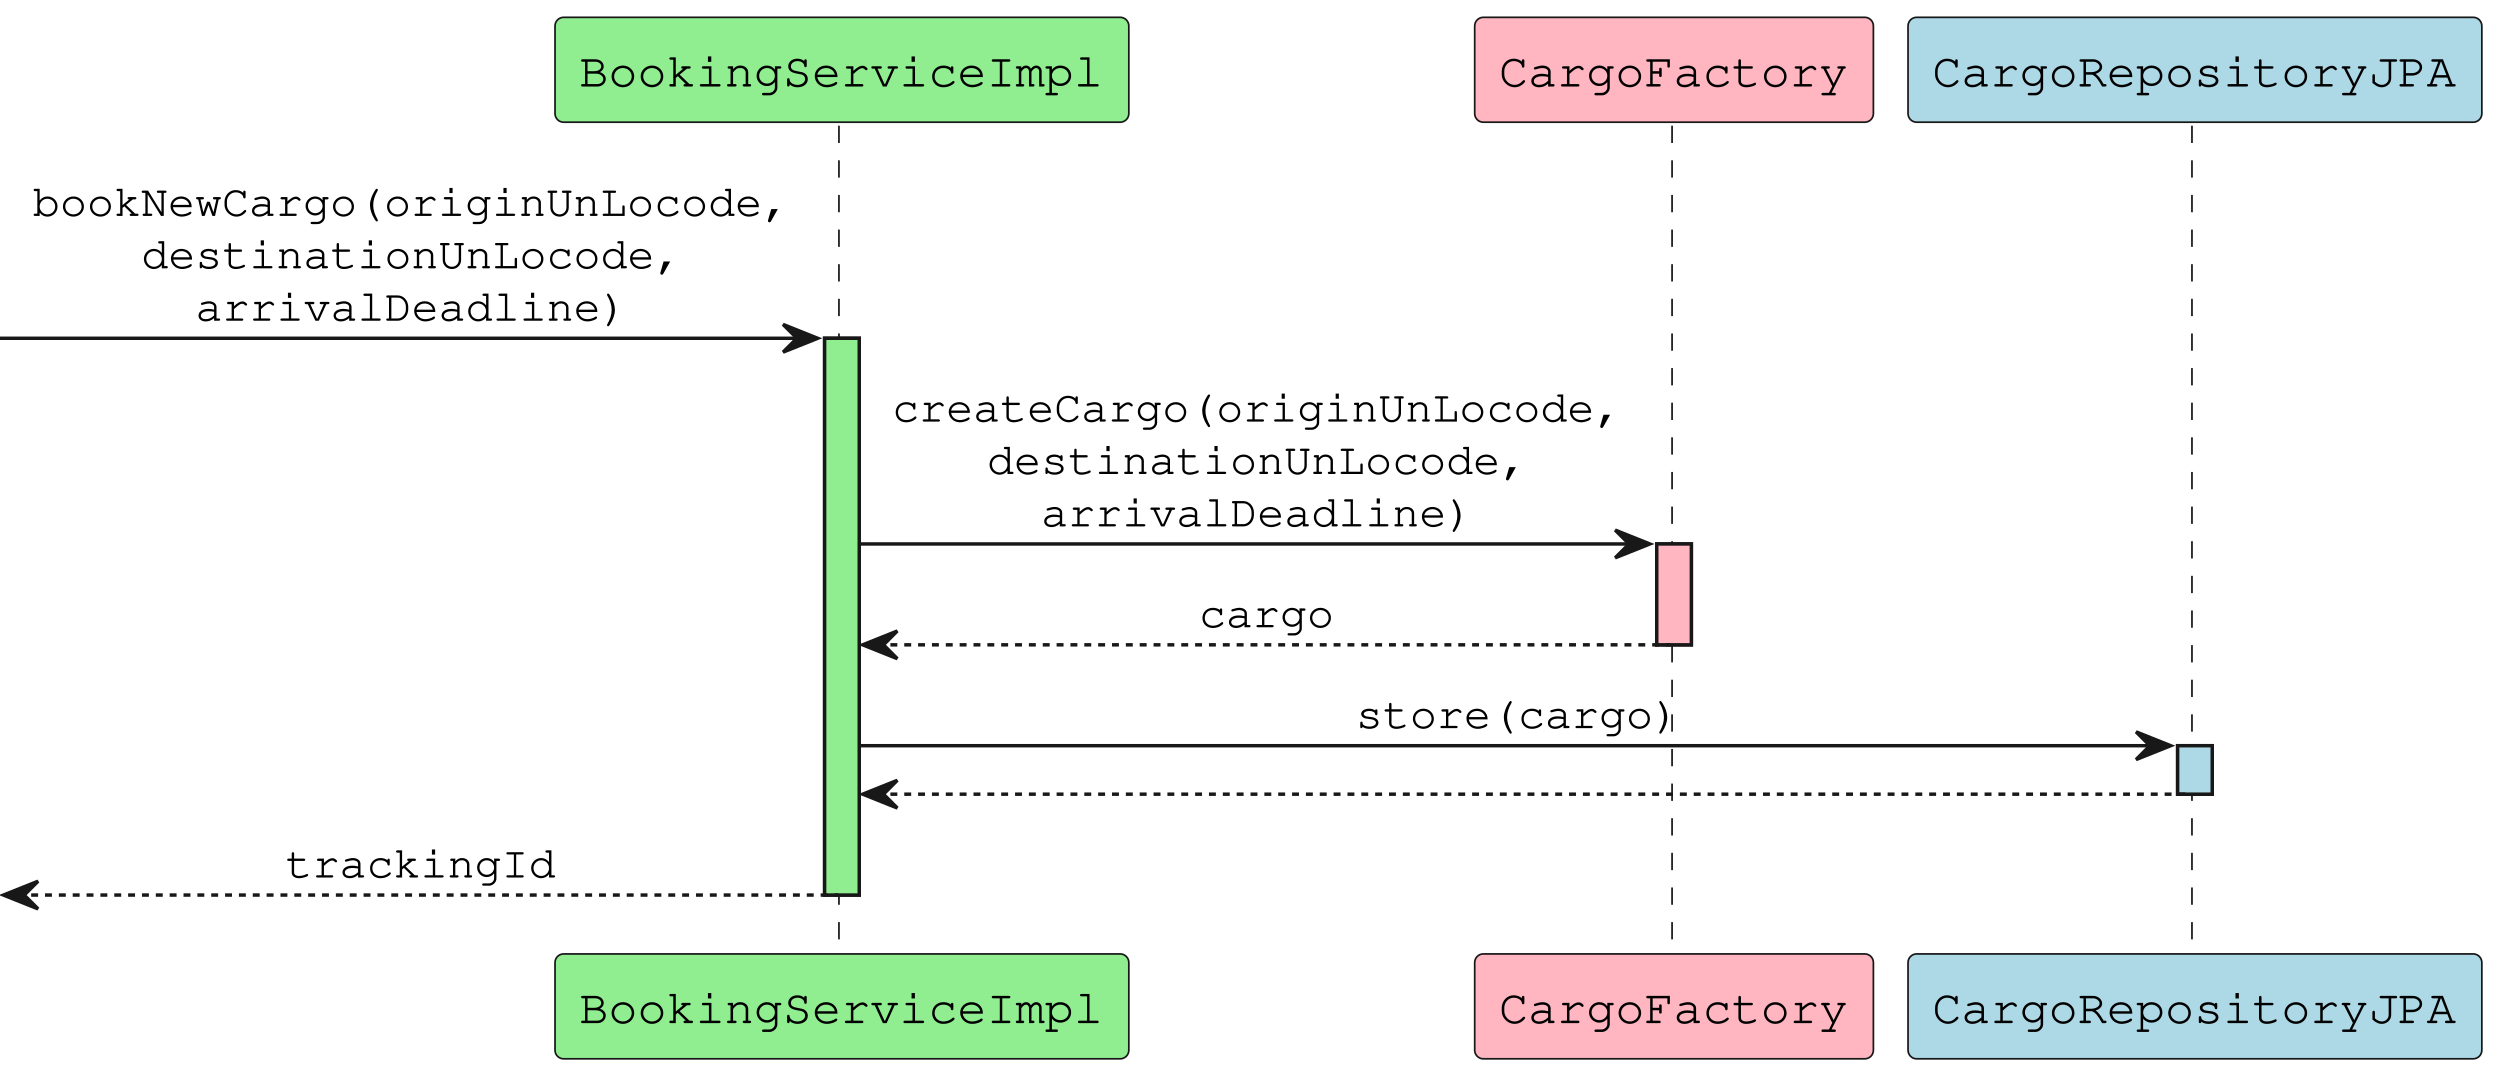
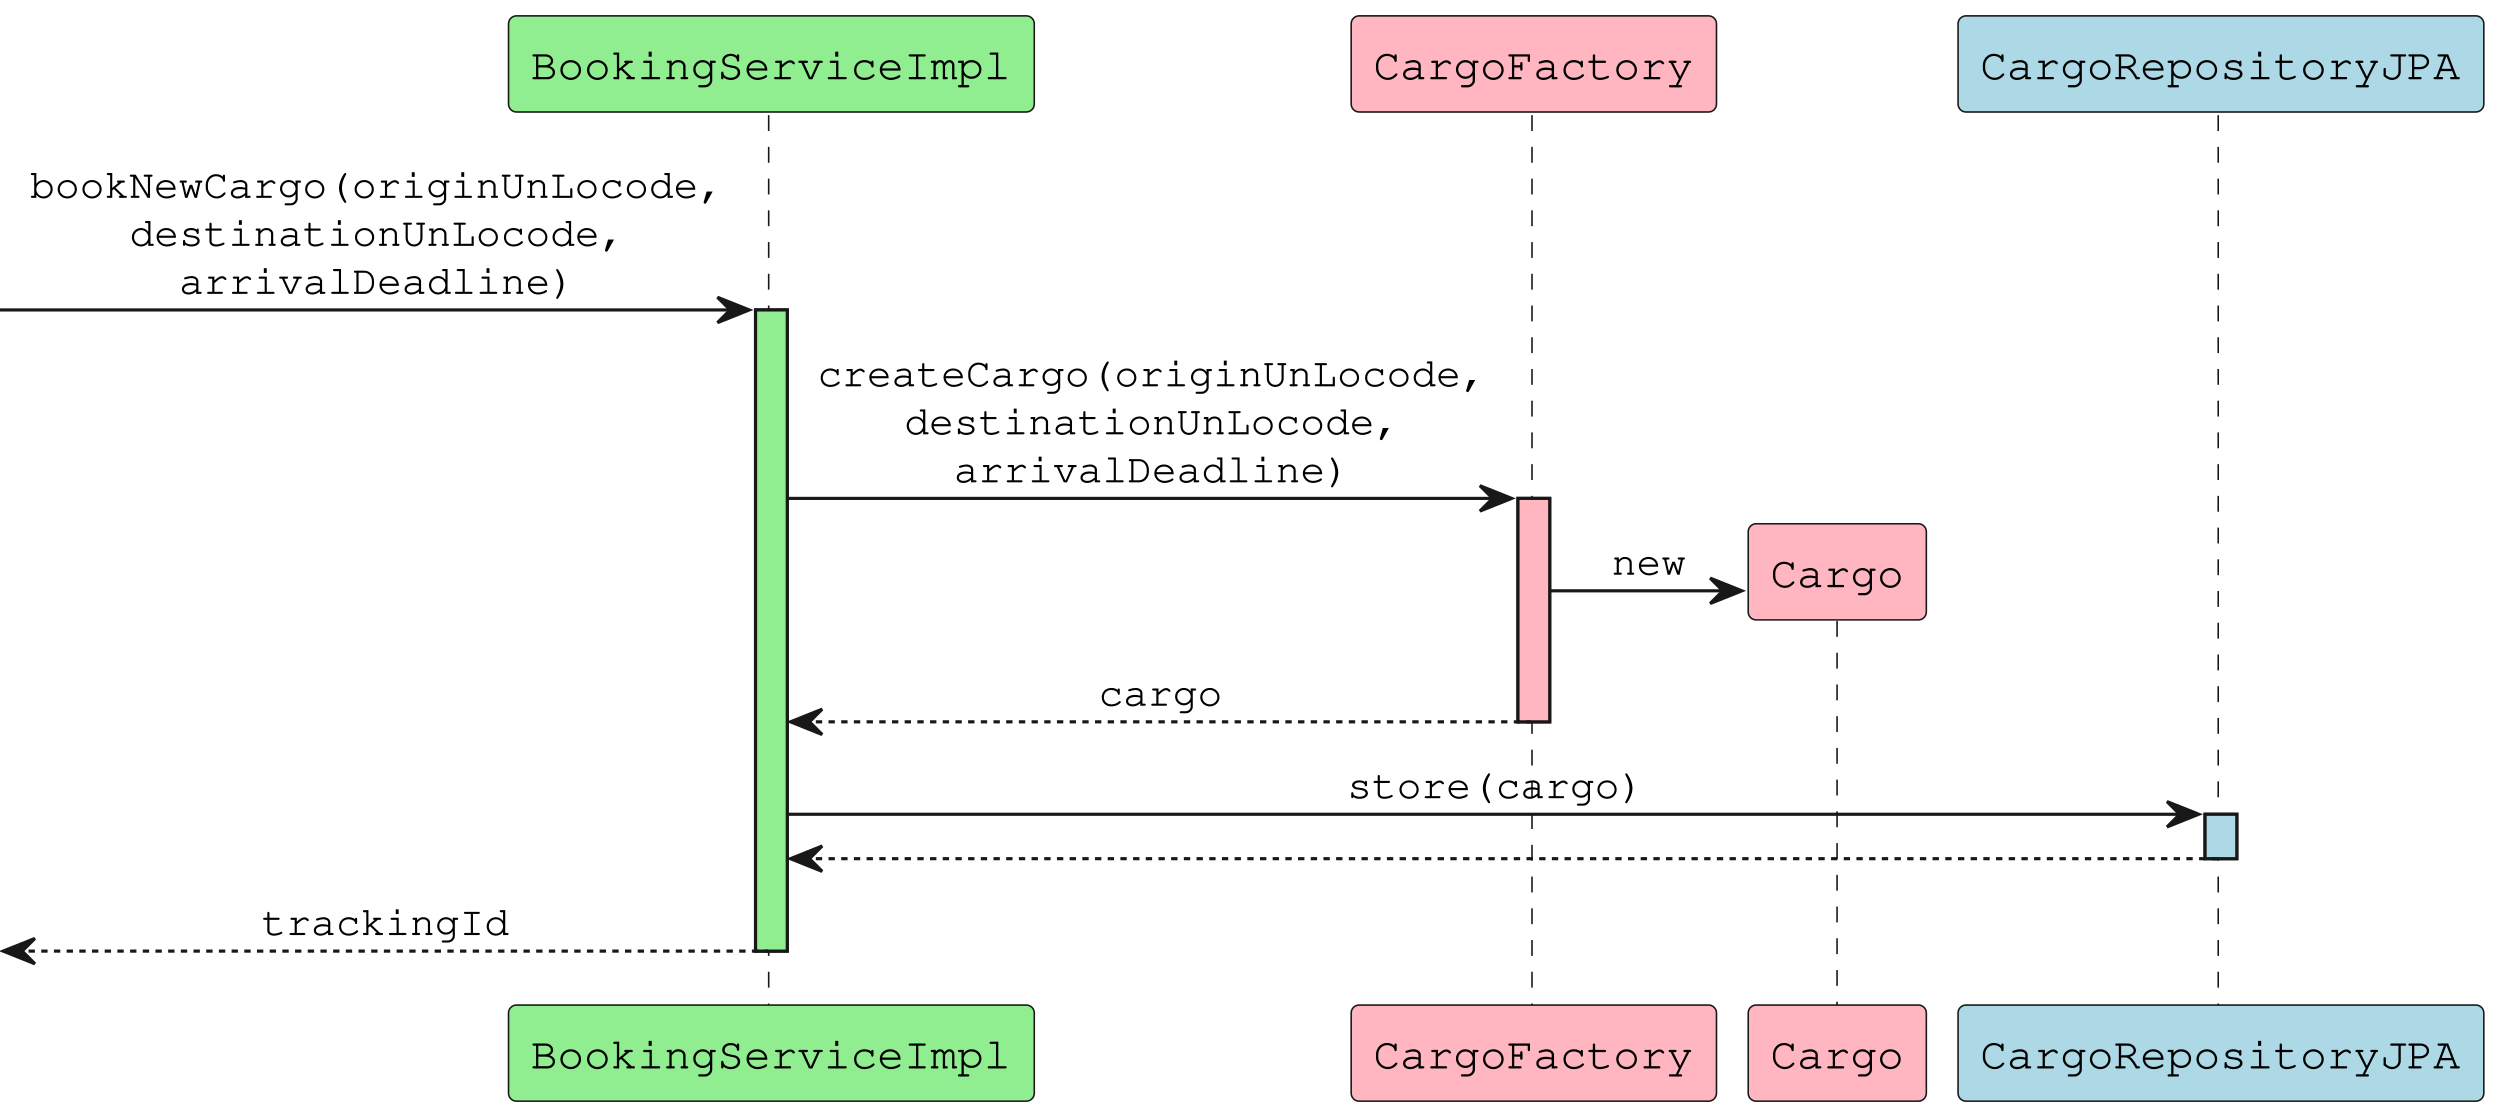
- <svg xmlns="http://www.w3.org/2000/svg" contentStyleType="text/css" data-diagram-type="SEQUENCE" height="311px" preserveAspectRatio="none" style="width:722px;height:311px;background:#FFFFFF;" version="1.1" viewBox="0 0 722 311" width="722px" zoomAndPan="magnify">
+ <svg xmlns="http://www.w3.org/2000/svg" contentStyleType="text/css" data-diagram-type="SEQUENCE" height="353px" preserveAspectRatio="none" style="width:788px;height:353px;background:#FFFFFF;" version="1.1" viewBox="0 0 788 353" width="788px" zoomAndPan="magnify">
  <defs />
  <g>
    <g>
-       <rect fill="#90EE90" height="160.797" style="stroke:#181818;stroke-width:1;" width="10" x="238.147" y="97.695" />
+       <rect fill="#90EE90" height="202.094" style="stroke:#181818;stroke-width:1;" width="10" x="238.147" y="97.695" />
    </g>
    <g>
-       <rect fill="#FFB6C1" height="29.133" style="stroke:#181818;stroke-width:1;" width="10" x="478.466" y="157.094" />
+       <rect fill="#FFB6C1" height="70.43" style="stroke:#181818;stroke-width:1;" width="10" x="478.466" y="157.094" />
    </g>
    <g>
-       <rect fill="#ADD8E6" height="14" style="stroke:#181818;stroke-width:1;" width="10" x="628.897" y="215.359" />
+       <rect fill="#ADD8E6" height="14" style="stroke:#181818;stroke-width:1;" width="10" x="695.04" y="256.656" />
    </g>
    <g>
-       <rect fill="#000000" fill-opacity="0" height="240.195" width="8" x="239.147" y="36.297" />
-       <line style="stroke:#181818;stroke-width:0.5;stroke-dasharray:5.0,5.0;" x1="242.288" x2="242.288" y1="36.297" y2="276.492" />
+       <rect fill="#000000" fill-opacity="0" height="281.492" width="8" x="239.147" y="36.297" />
+       <line style="stroke:#181818;stroke-width:0.5;stroke-dasharray:5.0,5.0;" x1="242.288" x2="242.288" y1="36.297" y2="317.789" />
    </g>
    <g>
-       <rect fill="#000000" fill-opacity="0" height="240.195" width="8" x="479.466" y="36.297" />
-       <line style="stroke:#181818;stroke-width:0.5;stroke-dasharray:5.0,5.0;" x1="482.894" x2="482.894" y1="36.297" y2="276.492" />
+       <rect fill="#000000" fill-opacity="0" height="281.492" width="8" x="479.466" y="36.297" />
+       <line style="stroke:#181818;stroke-width:0.5;stroke-dasharray:5.0,5.0;" x1="482.894" x2="482.894" y1="36.297" y2="317.789" />
    </g>
    <g>
-       <rect fill="#000000" fill-opacity="0" height="240.195" width="8" x="629.897" y="36.297" />
-       <line style="stroke:#181818;stroke-width:0.5;stroke-dasharray:5.0,5.0;" x1="633.039" x2="633.039" y1="36.297" y2="276.492" />
+       <rect fill="#000000" fill-opacity="0" height="122.047" width="8" x="575.11" y="195.742" />
+       <line style="stroke:#181818;stroke-width:0.5;stroke-dasharray:5.0,5.0;" x1="579.039" x2="579.039" y1="195.742" y2="317.789" />
+     </g>
+     <g>
+       <rect fill="#000000" fill-opacity="0" height="281.492" width="8" x="696.04" y="36.297" />
+       <line style="stroke:#181818;stroke-width:0.5;stroke-dasharray:5.0,5.0;" x1="699.182" x2="699.182" y1="36.297" y2="317.789" />
    </g>
    <g class="participant participant-head" data-participant="bs">
      <rect fill="#90EE90" height="30.297" rx="2.5" ry="2.5" style="stroke:#181818;stroke-width:0.5;" width="165.717" x="160.288" y="5" />
      <text fill="#000000" font-family="Courier" font-size="14" lengthAdjust="spacing" textLength="151.717" x="167.288" y="24.995">BookingServiceImpl</text>
    </g>
    <g class="participant participant-tail" data-participant="bs">
-       <rect fill="#90EE90" height="30.297" rx="2.5" ry="2.5" style="stroke:#181818;stroke-width:0.5;" width="165.717" x="160.288" y="275.492" />
-       <text fill="#000000" font-family="Courier" font-size="14" lengthAdjust="spacing" textLength="151.717" x="167.288" y="295.487">BookingServiceImpl</text>
+       <rect fill="#90EE90" height="30.297" rx="2.5" ry="2.5" style="stroke:#181818;stroke-width:0.5;" width="165.717" x="160.288" y="316.789" />
+       <text fill="#000000" font-family="Courier" font-size="14" lengthAdjust="spacing" textLength="151.717" x="167.288" y="336.784">BookingServiceImpl</text>
    </g>
    <g class="participant participant-head" data-participant="cf">
      <rect fill="#FFB6C1" height="30.297" rx="2.5" ry="2.5" style="stroke:#181818;stroke-width:0.5;" width="115.144" x="425.894" y="5" />
      <text fill="#000000" font-family="Courier" font-size="14" lengthAdjust="spacing" textLength="101.144" x="432.894" y="24.995">CargoFactory</text>
    </g>
    <g class="participant participant-tail" data-participant="cf">
-       <rect fill="#FFB6C1" height="30.297" rx="2.5" ry="2.5" style="stroke:#181818;stroke-width:0.5;" width="115.144" x="425.894" y="275.492" />
-       <text fill="#000000" font-family="Courier" font-size="14" lengthAdjust="spacing" textLength="101.144" x="432.894" y="295.487">CargoFactory</text>
+       <rect fill="#FFB6C1" height="30.297" rx="2.5" ry="2.5" style="stroke:#181818;stroke-width:0.5;" width="115.144" x="425.894" y="316.789" />
+       <text fill="#000000" font-family="Courier" font-size="14" lengthAdjust="spacing" textLength="101.144" x="432.894" y="336.784">CargoFactory</text>
+     </g>
+     <g class="participant participant-tail" data-participant="c">
+       <rect fill="#FFB6C1" height="30.297" rx="2.5" ry="2.5" style="stroke:#181818;stroke-width:0.5;" width="56.144" x="551.039" y="316.789" />
+       <text fill="#000000" font-family="Courier" font-size="14" lengthAdjust="spacing" textLength="42.144" x="558.039" y="336.784">Cargo</text>
    </g>
    <g class="participant participant-head" data-participant="cr">
-       <rect fill="#ADD8E6" height="30.297" rx="2.5" ry="2.5" style="stroke:#181818;stroke-width:0.5;" width="165.717" x="551.039" y="5" />
-       <text fill="#000000" font-family="Courier" font-size="14" lengthAdjust="spacing" textLength="151.717" x="558.039" y="24.995">CargoRepositoryJPA</text>
+       <rect fill="#ADD8E6" height="30.297" rx="2.5" ry="2.5" style="stroke:#181818;stroke-width:0.5;" width="165.717" x="617.182" y="5" />
+       <text fill="#000000" font-family="Courier" font-size="14" lengthAdjust="spacing" textLength="151.717" x="624.182" y="24.995">CargoRepositoryJPA</text>
    </g>
    <g class="participant participant-tail" data-participant="cr">
-       <rect fill="#ADD8E6" height="30.297" rx="2.5" ry="2.5" style="stroke:#181818;stroke-width:0.5;" width="165.717" x="551.039" y="275.492" />
-       <text fill="#000000" font-family="Courier" font-size="14" lengthAdjust="spacing" textLength="151.717" x="558.039" y="295.487">CargoRepositoryJPA</text>
+       <rect fill="#ADD8E6" height="30.297" rx="2.5" ry="2.5" style="stroke:#181818;stroke-width:0.5;" width="165.717" x="617.182" y="316.789" />
+       <text fill="#000000" font-family="Courier" font-size="14" lengthAdjust="spacing" textLength="151.717" x="624.182" y="336.784">CargoRepositoryJPA</text>
    </g>
    <g>
-       <rect fill="#90EE90" height="160.797" style="stroke:#181818;stroke-width:1;" width="10" x="238.147" y="97.695" />
+       <rect fill="#90EE90" height="202.094" style="stroke:#181818;stroke-width:1;" width="10" x="238.147" y="97.695" />
    </g>
    <g>
-       <rect fill="#FFB6C1" height="29.133" style="stroke:#181818;stroke-width:1;" width="10" x="478.466" y="157.094" />
+       <rect fill="#FFB6C1" height="70.43" style="stroke:#181818;stroke-width:1;" width="10" x="478.466" y="157.094" />
    </g>
    <g>
-       <rect fill="#ADD8E6" height="14" style="stroke:#181818;stroke-width:1;" width="10" x="628.897" y="215.359" />
+       <rect fill="#ADD8E6" height="14" style="stroke:#181818;stroke-width:1;" width="10" x="695.04" y="256.656" />
    </g>
    <g class="message" data-participant-1="bs" data-participant-2="bs">
      <polygon fill="#181818" points="226.147,93.695,236.147,97.695,226.147,101.695,230.147,97.695" style="stroke:#181818;stroke-width:1;" />
      <line style="stroke:#181818;stroke-width:1;" x1="0" x2="232.147" y1="97.695" y2="97.695" />
      <text fill="#000000" font-family="Courier" font-size="13" lengthAdjust="spacing" textLength="219.147" x="9.5" y="62.364">bookNewCargo(originUnLocode,</text>
      <text fill="#000000" font-family="Courier" font-size="13" lengthAdjust="spacing" textLength="156.533" x="40.807" y="77.497">destinationUnLocode,</text>
      <text fill="#000000" font-family="Courier" font-size="13" lengthAdjust="spacing" textLength="125.227" x="56.46" y="92.629">arrivalDeadline)</text>
    </g>
    <g class="message" data-participant-1="bs" data-participant-2="cf">
      <polygon fill="#181818" points="466.466,153.094,476.466,157.094,466.466,161.094,470.466,157.094" style="stroke:#181818;stroke-width:1;" />
      <line style="stroke:#181818;stroke-width:1;" x1="248.147" x2="472.466" y1="157.094" y2="157.094" />
      <text fill="#000000" font-family="Courier" font-size="13" lengthAdjust="spacing" textLength="211.32" x="257.647" y="121.762">createCargo(originUnLocode,</text>
      <text fill="#000000" font-family="Courier" font-size="13" lengthAdjust="spacing" textLength="156.533" x="285.04" y="136.895">destinationUnLocode,</text>
      <text fill="#000000" font-family="Courier" font-size="13" lengthAdjust="spacing" textLength="125.227" x="300.693" y="152.028">arrivalDeadline)</text>
    </g>
+     <g class="message" data-participant-1="cf" data-participant-2="c">
+       <polygon fill="#181818" points="539.039,182.227,549.039,186.227,539.039,190.227,543.039,186.227" style="stroke:#181818;stroke-width:1;" />
+       <line style="stroke:#181818;stroke-width:1;" x1="488.466" x2="545.039" y1="186.227" y2="186.227" />
+       <text fill="#000000" font-family="Courier" font-size="13" lengthAdjust="spacing" textLength="23.48" x="508.012" y="181.161">new</text>
+     </g>
+     <rect fill="#FFB6C1" height="30.297" rx="2.5" ry="2.5" style="stroke:#181818;stroke-width:0.5;" width="56.144" x="551.039" y="165.094" />
+     <text fill="#000000" font-family="Courier" font-size="14" lengthAdjust="spacing" textLength="42.144" x="558.039" y="185.089">Cargo</text>
    <g class="message" data-participant-1="cf" data-participant-2="bs">
-       <polygon fill="#181818" points="259.147,182.227,249.147,186.227,259.147,190.227,255.147,186.227" style="stroke:#181818;stroke-width:1;" />
-       <line style="stroke:#181818;stroke-width:1;stroke-dasharray:2.0,2.0;" x1="253.147" x2="482.466" y1="186.227" y2="186.227" />
-       <text fill="#000000" font-family="Courier" font-size="13" lengthAdjust="spacing" textLength="39.133" x="346.24" y="181.161">cargo</text>
+       <polygon fill="#181818" points="259.147,223.523,249.147,227.523,259.147,231.523,255.147,227.523" style="stroke:#181818;stroke-width:1;" />
+       <line style="stroke:#181818;stroke-width:1;stroke-dasharray:2.0,2.0;" x1="253.147" x2="482.466" y1="227.523" y2="227.523" />
+       <text fill="#000000" font-family="Courier" font-size="13" lengthAdjust="spacing" textLength="39.133" x="346.24" y="222.458">cargo</text>
    </g>
    <g class="message" data-participant-1="bs" data-participant-2="cr">
-       <polygon fill="#181818" points="616.897,211.359,626.897,215.359,616.897,219.359,620.897,215.359" style="stroke:#181818;stroke-width:1;" />
-       <line style="stroke:#181818;stroke-width:1;" x1="248.147" x2="622.897" y1="215.359" y2="215.359" />
-       <text fill="#000000" font-family="Courier" font-size="13" lengthAdjust="spacing" textLength="93.92" x="391.562" y="210.293">store(cargo)</text>
+       <polygon fill="#181818" points="683.04,252.656,693.04,256.656,683.04,260.656,687.04,256.656" style="stroke:#181818;stroke-width:1;" />
+       <line style="stroke:#181818;stroke-width:1;" x1="248.147" x2="689.04" y1="256.656" y2="256.656" />
+       <text fill="#000000" font-family="Courier" font-size="13" lengthAdjust="spacing" textLength="93.92" x="424.634" y="251.59">store(cargo)</text>
    </g>
    <g class="message" data-participant-1="cr" data-participant-2="bs">
-       <polygon fill="#181818" points="259.147,225.359,249.147,229.359,259.147,233.359,255.147,229.359" style="stroke:#181818;stroke-width:1;" />
-       <line style="stroke:#181818;stroke-width:1;stroke-dasharray:2.0,2.0;" x1="253.147" x2="632.897" y1="229.359" y2="229.359" />
+       <polygon fill="#181818" points="259.147,266.656,249.147,270.656,259.147,274.656,255.147,270.656" style="stroke:#181818;stroke-width:1;" />
+       <line style="stroke:#181818;stroke-width:1;stroke-dasharray:2.0,2.0;" x1="253.147" x2="699.04" y1="270.656" y2="270.656" />
    </g>
    <g class="message" data-participant-1="bs" data-participant-2="bs">
-       <polygon fill="#181818" points="11,254.492,1,258.492,11,262.492,7,258.492" style="stroke:#181818;stroke-width:1;" />
-       <line style="stroke:#181818;stroke-width:1;stroke-dasharray:2.0,2.0;" x1="5" x2="242.147" y1="258.492" y2="258.492" />
-       <text fill="#000000" font-family="Courier" font-size="13" lengthAdjust="spacing" textLength="78.267" x="82.44" y="253.426">trackingId</text>
+       <polygon fill="#181818" points="11,295.789,1,299.789,11,303.789,7,299.789" style="stroke:#181818;stroke-width:1;" />
+       <line style="stroke:#181818;stroke-width:1;stroke-dasharray:2.0,2.0;" x1="5" x2="242.147" y1="299.789" y2="299.789" />
+       <text fill="#000000" font-family="Courier" font-size="13" lengthAdjust="spacing" textLength="78.267" x="82.44" y="294.723">trackingId</text>
    </g>
  </g>
</svg>
